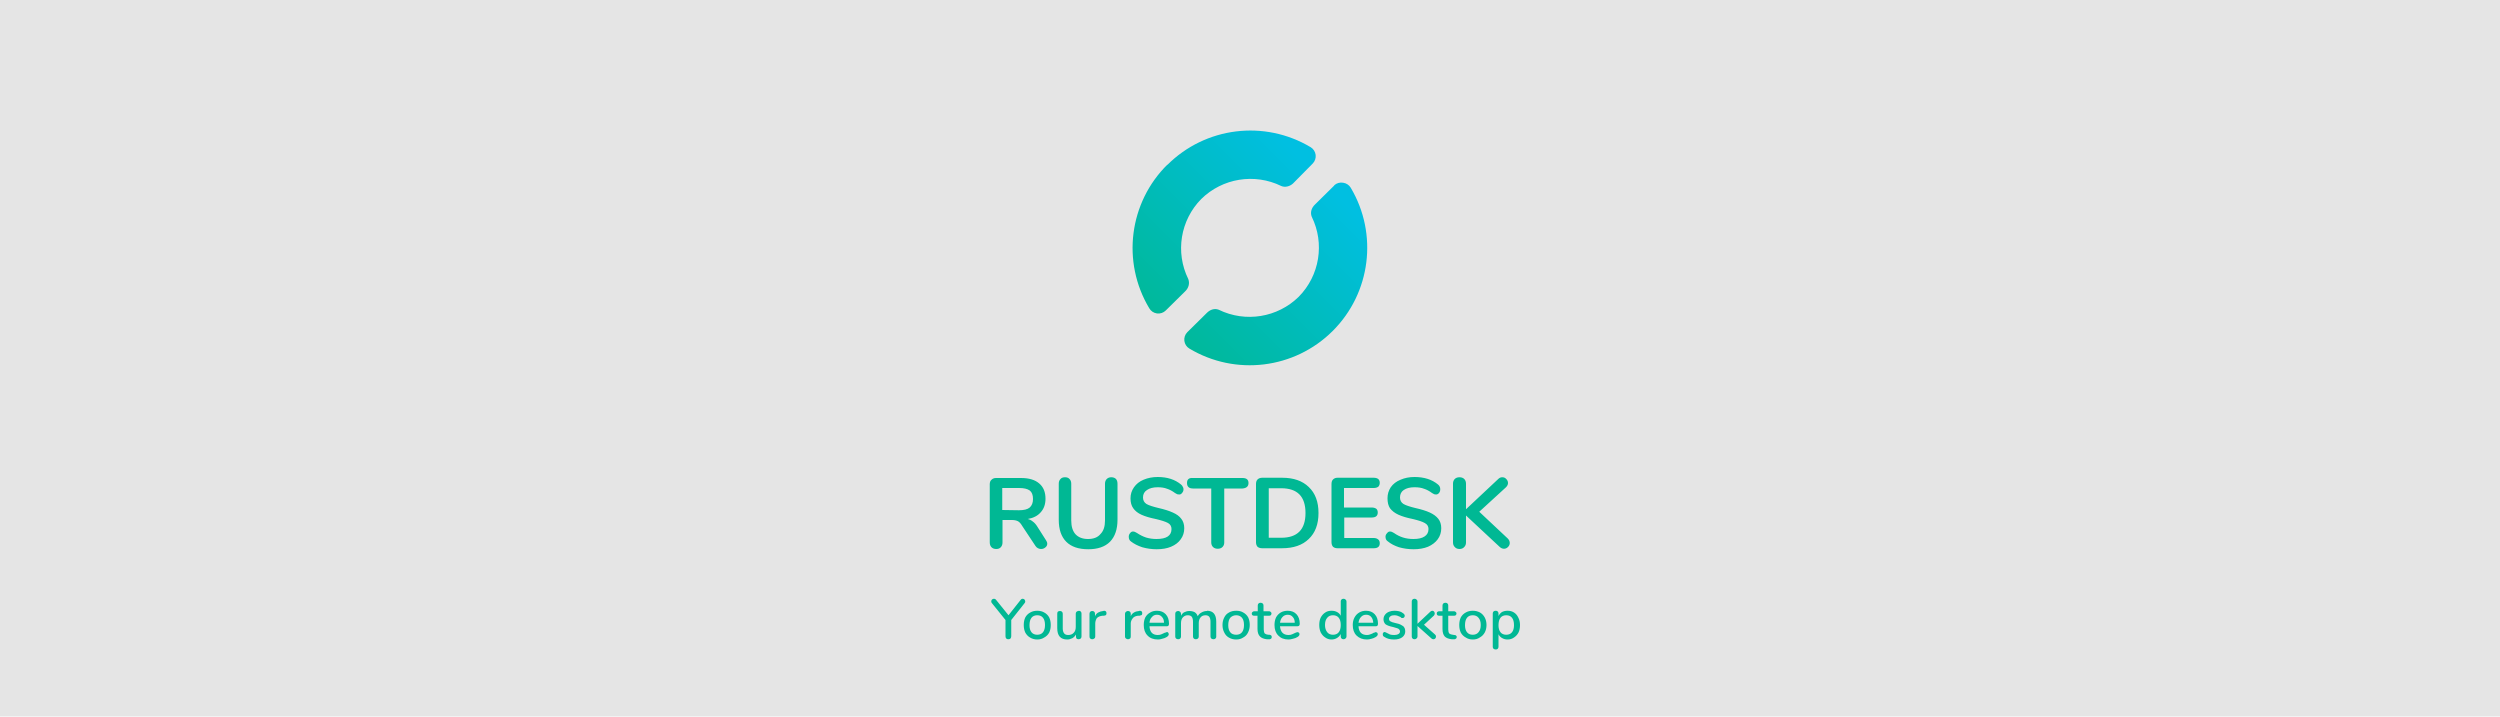
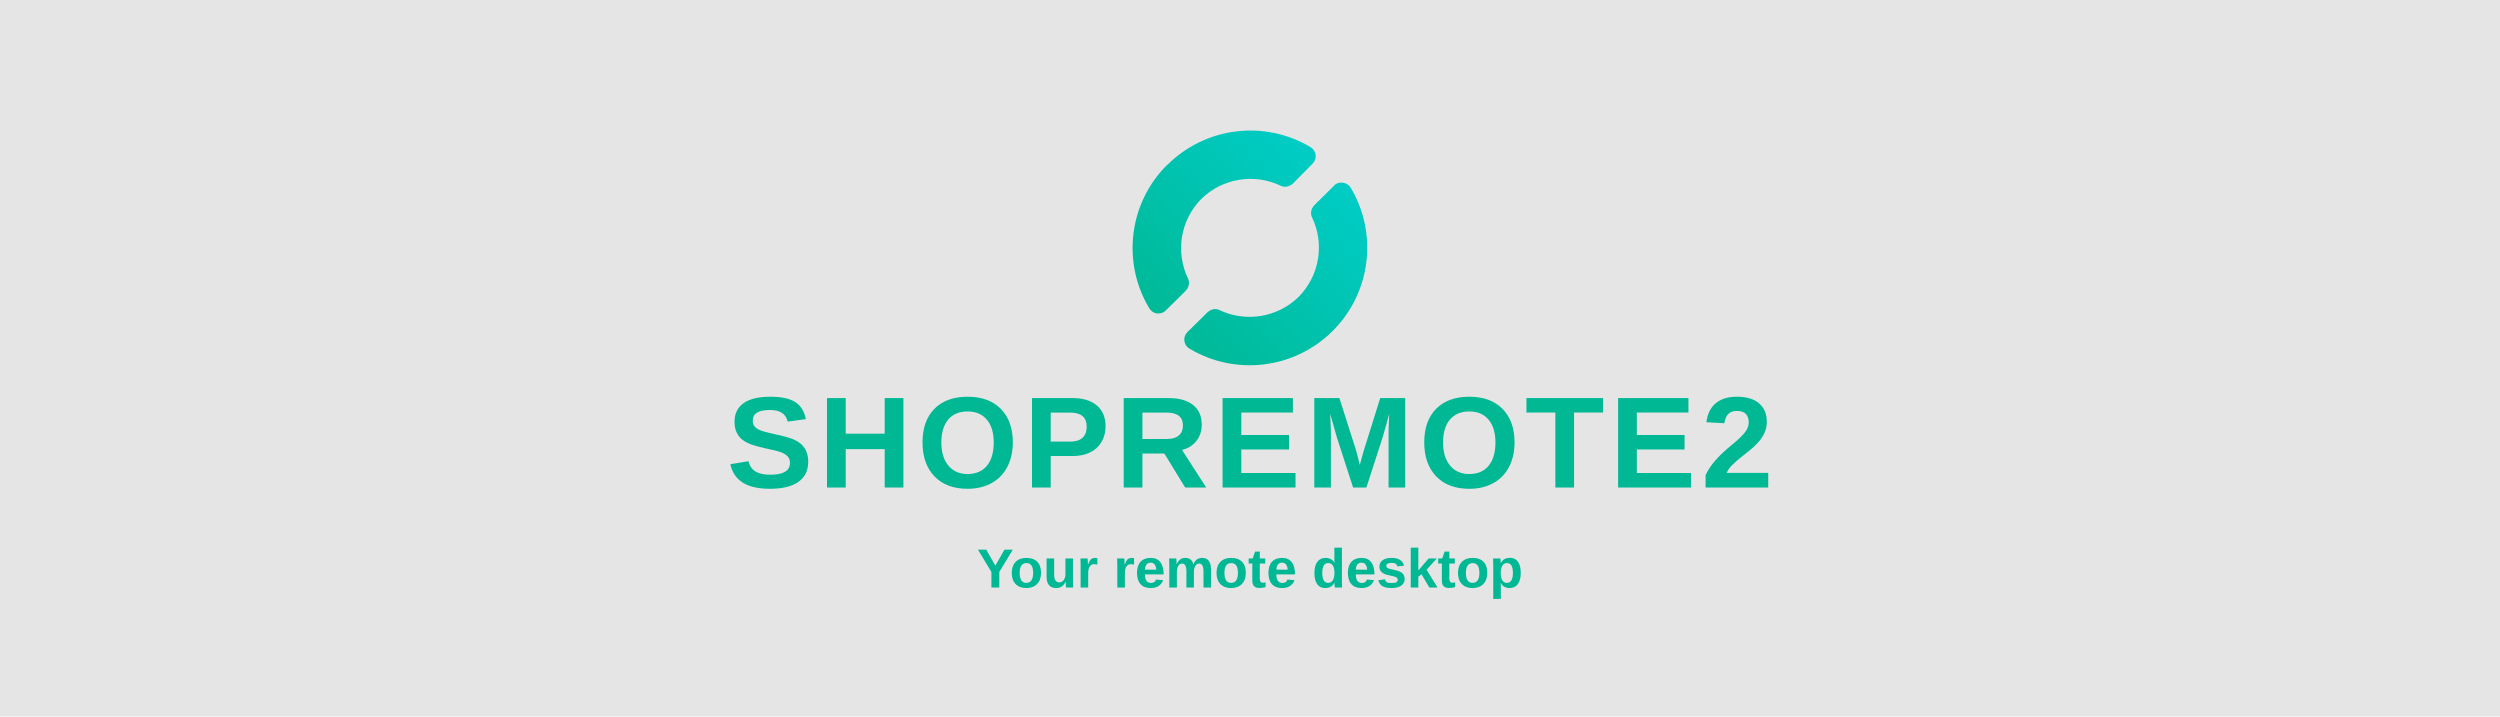
- <svg xmlns="http://www.w3.org/2000/svg" xmlns:xlink="http://www.w3.org/1999/xlink" xml:space="preserve" width="1000" height="286.6" style="clip-rule:evenodd;fill-rule:evenodd;stroke-linejoin:round;stroke-miterlimit:1.414">
-   <path d="M0 0h1000v286.6H0z" style="opacity:1;fill:#e5e5e5;fill-opacity:1;fill-rule:evenodd;stroke:none;stroke-width:.143px;stroke-linecap:butt;stroke-linejoin:miter;stroke-miterlimit:4;stroke-dasharray:none;stroke-dashoffset:0;stroke-opacity:1;marker:none" />
+ <svg xmlns="http://www.w3.org/2000/svg" xml:space="preserve" width="1000" height="286.6" viewBox="0 0 1000 286.6">
  <defs>
-     <linearGradient xlink:href="#a" id="c" x1=".1" x2=".8" y1=".9" y2=".2" gradientTransform="matrix(94.00173 0 0 93.99768 453 52.2)" gradientUnits="userSpaceOnUse" />
-     <linearGradient id="a" x1=".1" x2=".8" y1=".9" y2=".2" gradientTransform="matrix(26.301 0 0 26.331 90.7 911.8)" gradientUnits="userSpaceOnUse">
-       <stop offset="0" stop-color="#004ba6" style="stop-color:#00B894;stop-opacity:1" />
-       <stop offset="1" stop-color="#00bfe1" style="stop-color:#00bfe1;stop-opacity:1" />
+     <linearGradient id="grad1" x1="0%" y1="100%" x2="100%" y2="0%">
+       <stop offset="0%" style="stop-color:#00B894;stop-opacity:1" />
+       <stop offset="100%" style="stop-color:#00CEC9;stop-opacity:1" />
    </linearGradient>
-     <path id="b" d="M412.8 154.2h247V204h-247z" />
+     <linearGradient id="grad2" x1="0%" y1="0%" x2="100%" y2="100%">
+       <stop offset="0%" style="stop-color:#00B894;stop-opacity:1" />
+       <stop offset="100%" style="stop-color:#00CEC9;stop-opacity:1" />
+     </linearGradient>
  </defs>
-   <g style="clip-rule:evenodd;fill-rule:evenodd;stroke-linejoin:round;stroke-miterlimit:1.414">
-     <g style="font-size:40px;line-height:1.25;white-space:pre;shape-inside:url(#b);fill:#00B894" transform="translate(-20 28.7)">
-       <path d="M438.4 187.4q.5.7.5 1.4 0 .9-.8 1.5-.7.6-1.7.6-.6 0-1.2-.3t-1-.9l-5.3-8q-.8-1.4-1.7-1.9-1-.5-2.4-.5H421v9q0 1.2-.7 1.9-.6.7-1.8.7-1.2 0-1.9-.7t-.7-2V165q0-1.2.7-1.8.7-.7 1.8-.7h10q4.8 0 7.3 2.2 2.5 2.1 2.5 6.1 0 3.3-1.9 5.4-1.8 2.1-5.2 2.7 1.2.3 2 1 1 .7 1.8 2zm-10.8-12q3 0 4.3-1.1 1.3-1.2 1.3-3.4 0-2.4-1.3-3.4-1.4-1-4.3-1h-6.7v8.8zm27.7 15.6q-5.8 0-8.8-3-3-3-3-8.8v-14.4q0-1.2.7-1.9.6-.7 1.8-.7 1.2 0 1.8.7.7.7.7 1.9v14.7q0 3.6 1.7 5.5 1.8 1.9 5 1.9 3.4 0 5-2 1.8-1.8 1.8-5.4v-14.7q0-1.2.7-1.9t1.8-.7q1.2 0 1.9.7.6.7.6 1.9v14.4q0 5.7-3 8.8-3 3-8.7 3zm27.4 0q-3 0-5.8-.8-2.7-.9-4.5-2.3-.9-.6-.9-1.9 0-.8.5-1.4.5-.7 1.2-.7t1.6.6q1.8 1.2 3.6 1.8 2 .6 4.2.6 3 0 4.5-1t1.5-3q0-1.6-1.4-2.4-1.5-.8-4.9-1.6-3.5-.7-5.7-1.7t-3.3-2.6q-1.1-1.5-1.1-4 0-2.4 1.4-4.4 1.4-2 3.8-3 2.6-1.1 5.7-1.1 5.7 0 9.3 3 .5.4.7.9.3.4.3 1 0 .9-.6 1.5-.4.6-1.1.6l-.8-.1-.9-.5q-1.6-1.2-3.2-1.7-1.5-.6-3.7-.6-2.7 0-4.3 1.1-1.6 1-1.6 3 0 1.7 1.4 2.6 1.4.8 4.8 1.6 3.5.8 5.7 1.8 2.3 1 3.4 2.5 1.2 1.5 1.2 3.8 0 2.5-1.4 4.4-1.3 1.9-3.9 3-2.4 1-5.7 1zm24.4-.2q-1.2 0-1.9-.7t-.7-1.8v-21.6h-7.3q-2.4 0-2.4-2.2t2.4-2H517q2.4 0 2.4 2t-2.4 2.2h-7.3v21.6q0 1.1-.7 1.8t-1.9.7zm17.8-.2q-1.2 0-1.9-.6-.6-.7-.6-1.8v-23.3q0-1.2.6-1.8.7-.7 1.9-.7h8q6.8 0 10.6 3.7 3.9 3.7 3.9 10.4t-3.9 10.4q-3.8 3.7-10.7 3.7zm7.6-4.2q9.7 0 9.7-9.9t-9.7-9.9h-5v19.8zm22.5 4.2q-1.1 0-1.8-.6-.6-.7-.6-1.8v-23.3q0-1.2.6-1.8.7-.7 1.8-.7h14.5q1.1 0 1.8.5.6.6.6 1.5 0 1-.6 1.6-.7.5-1.8.5h-11.9v7.8h11q1.2 0 1.9.5.6.5.6 1.5t-.6 1.5-1.8.5h-11v8.2h11.8q1.1 0 1.8.6.6.5.6 1.5t-.6 1.5-1.8.5zm30.5.4q-3.1 0-5.9-.8-2.7-.9-4.4-2.3-1-.6-1-1.9 0-.8.6-1.4.5-.7 1.2-.7t1.6.6q1.7 1.2 3.6 1.8 1.9.6 4.2.6 2.9 0 4.4-1 1.6-1 1.6-3 0-1.6-1.5-2.4-1.4-.8-4.8-1.6-3.5-.7-5.7-1.7t-3.4-2.6q-1-1.5-1-4 0-2.4 1.3-4.4 1.4-2 3.9-3 2.5-1.1 5.6-1.1 5.8 0 9.4 3 .5.4.7.9.2.4.2 1 0 .9-.5 1.5t-1.2.6l-.7-.1-.9-.5q-1.6-1.2-3.2-1.7-1.5-.6-3.8-.6-2.7 0-4.3 1.1-1.5 1-1.5 3 0 1.7 1.4 2.6 1.4.8 4.7 1.6 3.6.8 5.8 1.8 2.2 1 3.4 2.5 1.2 1.5 1.2 3.8 0 2.5-1.4 4.4-1.4 1.9-3.9 3-2.5 1-5.7 1zm37.6-4.3q.8.8.8 1.8 0 .9-.7 1.6-.7.7-1.6.7-1 0-1.9-.9l-13.3-12.4v10.8q0 1.1-.7 1.8-.7.8-1.9.8t-1.9-.8q-.7-.7-.7-1.8v-23.5q0-1.2.7-1.9t1.9-.7q1.2 0 1.9.7t.7 1.9V175l12.9-12.1q.7-.7 1.6-.7 1 0 1.6.7.7.7.7 1.6t-.8 1.7l-10.7 9.8z" aria-label="RUSTDESK" style="font-weight:700;font-family:Nunito;-inkscape-font-specification:&quot;Nunito Bold&quot;" />
-     </g>
-     <g style="font-size:22.667px;line-height:1.25;fill:#00B894">
-       <path d="M390.8 212.4q.3-.4.7-.4.5 0 .8.3.3.4.3.8t-.3.7l-5.3 6.7v6.5q0 .6-.4 1-.3.2-.8.2t-.8-.3q-.3-.3-.3-.9v-6.5l-5.4-6.7q-.3-.3-.3-.7 0-.5.3-.8.4-.3.8-.3.5 0 .8.4l5 6.2zm6.6 15.9q-1.6 0-2.9-.8-1.2-.7-1.9-2-.6-1.3-.6-3t.6-3q.7-1.3 2-2 1.2-.7 2.8-.7t2.8.7q1.3.7 2 2 .6 1.3.6 3t-.6 3q-.7 1.3-2 2-1.2.8-2.8.8zm0-1.9q1.5 0 2.3-1 .8-1 .8-2.9t-.8-2.9q-.8-1-2.3-1t-2.3 1q-.8 1-.8 3 0 1.8.8 2.8.8 1 2.3 1zm16.5-9.6q.6 0 .9.3.3.3.3.8v9.2q0 .5-.3.8-.4.3-.9.3t-.8-.3q-.2-.3-.2-.7v-.9q-.6 1-1.5 1.5-1 .5-2 .5-4 0-4-4.5V218q0-.5.2-.8.3-.3.9-.3.5 0 .8.3.3.3.3.8v5.9q0 1.3.6 2 .5.6 1.6.6 1.4 0 2.2-.9.8-.8.8-2.3V218q0-.5.3-.8.3-.3.8-.3zm10.2 0q1 0 1 1 0 .4-.2.7-.2.2-.9.3h-.6q-1.5.2-2.2 1-.6 1-.6 2.1v5.2q0 .6-.4.8-.3.3-.8.3t-.8-.3q-.3-.2-.3-.8V218q0-.5.3-.8.3-.3.8-.3t.8.3q.3.3.3.8v1q.4-1 1.3-1.5t2-.6zm14.3 0q1 0 1 1 0 .4-.2.7l-.9.3h-.7q-1.4.2-2 1-.8 1-.8 2.1v5.2q0 .6-.3.8-.3.3-.8.3t-.8-.3q-.4-.2-.4-.8V218q0-.5.4-.8.3-.3.8-.3t.8.3q.3.3.3.8v1q.4-1 1.3-1.5.8-.5 2-.6zm10.9 8.5q.3 0 .5.3.2.2.2.6 0 .6-.8 1.1-.8.5-1.8.7-.9.3-1.7.3-2.7 0-4.2-1.6-1.5-1.5-1.5-4.2 0-1.7.6-3 .7-1.3 2-2 1.1-.7 2.7-.7 2.2 0 3.5 1.4 1.3 1.4 1.3 3.8 0 1-.8 1h-7q.2 3.5 3.3 3.5.9 0 1.5-.3l1.3-.6.4-.1.5-.2zm-4-6.9q-1.3 0-2 .9-.9.8-1 2.3h5.8q0-1.5-.8-2.3-.7-.9-2-.9zm20-1.6q3.7 0 3.7 4.4v6q0 .4-.3.7-.3.3-.8.3t-.9-.3q-.3-.3-.3-.8v-5.9q0-1.3-.5-2-.5-.6-1.5-.6-1.3 0-2 .9-.7.8-.7 2.3v5.3q0 .5-.3.8-.4.3-.9.3t-.8-.3q-.3-.3-.3-.8v-5.9q0-1.3-.5-2-.5-.6-1.6-.6-1.2 0-2 .9-.7.8-.7 2.3v5.3q0 .5-.3.8-.3.3-.8.3t-.9-.3q-.3-.3-.3-.8V218q0-.5.3-.8.4-.3.9-.3.4 0 .7.3.4.3.4.8v.8q.5-1 1.3-1.4 1-.5 2-.5 1.3 0 2.2.5.8.5 1.2 1.6.5-1 1.5-1.5 1-.6 2.2-.6zm11.7 11.5q-1.7 0-3-.8-1.2-.7-1.8-2-.7-1.3-.7-3t.7-3q.6-1.3 1.9-2 1.2-.7 2.9-.7t2.8.7q1.3.7 2 2 .6 1.3.6 3t-.7 3q-.6 1.3-1.9 2-1.2.8-2.8.8zm0-1.9q1.5 0 2.3-1 .8-1 .8-2.9t-.8-2.9q-.9-1-2.3-1t-2.4 1q-.8 1-.8 3 0 1.8.8 2.8.8 1 2.4 1zm13.3 0q.5.1.7.3.2.2.2.6 0 .5-.3.7-.4.3-1 .2h-.7q-1.8-.2-2.7-1.1-1-1-1-3v-5.3h-1.3q-1 0-1-.9 0-.4.3-.6.3-.3.7-.3h1.4v-2.3q0-.5.3-.8.3-.3.8-.3t.9.3q.3.3.3.8v2.3h2.2q.5 0 .7.3.3.2.3.6 0 .4-.3.7-.2.2-.7.2H488v5.5q0 1 .4 1.6.5.4 1.4.5zm11.2-1q.4 0 .6.2.2.2.2.6 0 .6-.8 1.1-.8.5-1.8.7-1 .3-1.8.3-2.6 0-4.1-1.6-1.5-1.5-1.5-4.2 0-1.7.6-3 .7-1.3 1.9-2t2.8-.7q2.2 0 3.5 1.4 1.3 1.4 1.3 3.8 0 1-.9 1h-7q.3 3.5 3.4 3.5.9 0 1.5-.3l1.3-.6.3-.1.5-.2zm-3.9-7q-1.3 0-2.1.9-.8.8-1 2.3h5.9q0-1.5-.8-2.3-.7-.9-2-.9zm22.3-6.4q.5 0 .8.3.4.3.4.8v14q0 .5-.4.8-.3.3-.8.3t-.8-.3q-.3-.3-.3-.8v-1q-.5 1-1.5 1.6-1 .6-2.2.6-1.4 0-2.5-.8-1.1-.7-1.8-2-.6-1.3-.6-3 0-1.8.6-3 .7-1.3 1.8-2 1-.7 2.5-.7 1.3 0 2.2.5 1 .5 1.5 1.5V213q0-.4.3-.7.3-.3.8-.3zm-4.2 14.4q1.5 0 2.3-1 .8-1 .8-2.9t-.8-2.9q-.8-1-2.3-1t-2.3 1q-.9 1-.9 2.9 0 1.8.9 2.9.8 1 2.3 1zm17.2-1q.3 0 .5.2t.2.6q0 .6-.8 1.1-.8.5-1.7.7-1 .3-1.8.3-2.6 0-4.2-1.6-1.5-1.5-1.5-4.2 0-1.7.7-3t1.9-2q1.2-.7 2.7-.7 2.2 0 3.5 1.4 1.3 1.4 1.3 3.8 0 1-.8 1h-7q.2 3.5 3.4 3.5.8 0 1.4-.3.7-.2 1.3-.6l.4-.1.5-.2zm-4-7q-1.2 0-2 .9-.8.8-1 2.3h5.9q-.1-1.5-.8-2.3-.7-.9-2-.9zm11.2 9.9q-2.3 0-3.8-1-.4-.2-.6-.5l-.1-.6q0-.4.2-.6.2-.3.5-.3t1 .4l1.2.6q.7.2 1.7.2t1.7-.4q.6-.4.6-1 0-.5-.3-.8-.2-.3-.8-.5l-1.7-.5q-2-.4-3-1.1-.8-.8-.8-2 0-1 .6-1.8t1.6-1.2q1-.4 2.2-.4 1 0 1.8.2.9.2 1.5.7.8.5.8 1.1 0 .4-.3.7-.2.2-.5.2h-.4q-.2 0-.5-.4l-1.2-.5q-.5-.2-1.3-.2-1 0-1.5.4-.6.4-.6 1 0 .7.5 1 .6.4 2 .7 1.6.3 2.4.8.9.4 1.2 1 .4.6.4 1.5 0 1.5-1.2 2.4-1.2.9-3.3.9zm16.4-2q.4.3.4.8t-.3.8q-.3.3-.7.3-.5 0-.8-.3l-5.6-5v4.2q0 .5-.4.8-.3.3-.8.3t-.8-.3q-.3-.3-.3-.8v-14q0-.5.3-.8.3-.3.8-.3t.8.3q.4.3.4.8v8.9l5.1-4.8q.4-.4.8-.4t.7.3q.3.4.3.8t-.3.8l-4 3.7zm7.7.2q.5 0 .7.2.3.2.3.6 0 .5-.4.7-.3.3-1 .2h-.6q-1.9-.2-2.8-1.1-.9-1-.9-3v-5.3h-1.3q-1 0-1-.9 0-.4.2-.6.3-.3.8-.3h1.3v-2.3q0-.5.3-.8.3-.3.9-.3.5 0 .8.3.3.3.3.8v2.3h2.3q.4 0 .7.3.3.2.3.6 0 .4-.3.7-.3.2-.7.2h-2.3v5.5q0 1 .4 1.6.5.4 1.4.5zm7.4 1.8q-1.6 0-2.8-.8-1.3-.7-2-2-.6-1.3-.6-3t.6-3q.7-1.3 2-2 1.2-.7 2.8-.7t2.9.7q1.2.7 1.9 2t.7 3q0 1.7-.7 3t-2 2q-1.1.8-2.8.8zm0-1.9q1.5 0 2.3-1 .9-1 .9-2.9t-.9-2.9q-.8-1-2.3-1t-2.3 1q-.8 1-.8 3 0 1.8.8 2.8.8 1 2.3 1zm14-9.6q1.4 0 2.5.7t1.7 2q.7 1.3.7 3 0 1.8-.6 3t-1.8 2q-1.1.8-2.6.8-1.2 0-2.2-.6-.9-.5-1.4-1.5v5q0 .5-.3.8-.3.3-.8.3t-.9-.3q-.3-.3-.3-.8v-13.3q0-.5.3-.8.3-.3.9-.3.5 0 .8.3.3.3.3.8v1q.5-1 1.4-1.6 1-.5 2.2-.5zm-.6 9.6q1.5 0 2.3-1 .8-1 .8-2.8 0-2-.8-3t-2.3-1q-1.5 0-2.3 1-.8 1-.8 3 0 1.8.8 2.8.8 1 2.3 1z" aria-label="Your remote desktop" style="font-weight:600;font-family:Nunito;-inkscape-font-specification:&quot;Nunito Semi-Bold&quot;" transform="translate(17.5 27.5)" />
-     </g>
-   </g>
-   <path fill="url(#b)" d="m533.7 74.2-7.7 7.6c-1.4 1.3-2 3.2-1.3 4.9a28 28 0 0 1-5.2 32 28.1 28.1 0 0 1-32 5.2c-1.7-.7-3.5 0-4.7 1.2l-7.9 7.8a4.2 4.2 0 0 0 .8 6.5 47 47 0 0 0 64.6-64.3 4.2 4.2 0 0 0-3-2 4.2 4.2 0 0 0-3.6 1zM467 65.8a46.9 46.9 0 0 0-7.3 57.5 4.2 4.2 0 0 0 6.6.9l7.7-7.6c1.4-1.3 2-3.2 1.3-5a28 28 0 0 1 5.2-32 28.1 28.1 0 0 1 32-5.2c1.6.7 3.5.1 4.7-1l7.9-8a4.2 4.2 0 0 0-.8-6.5 47 47 0 0 0-57.4 7.1z" style="isolation:isolate;fill:url(#c);stroke-width:.988" />
+   <rect width="1000" height="286.6" fill="#e5e5e5" />
+   <path d="M533.7 74.2l-7.7 7.6c-1.4 1.3-2 3.2-1.3 4.9a28 28 0 01-5.2 32 28.1 28.1 0 01-32 5.2c-1.7-.7-3.5 0-4.7 1.2l-7.9 7.8a4.2 4.2 0 00.8 6.5 47 47 0 0064.6-64.3 4.2 4.2 0 00-3-2 4.2 4.2 0 00-3.6 1z" fill="url(#grad1)" />
+   <path d="M467 65.8a46.9 46.9 0 00-7.3 57.5 4.2 4.2 0 006.6.9l7.7-7.6c1.4-1.3 2-3.2 1.3-5a28 28 0 015.2-32 28.1 28.1 0 0132-5.2c1.6.7 3.5.1 4.7-1l7.9-8a4.2 4.2 0 00-.8-6.5 47 47 0 00-57.4 7.1z" fill="url(#grad1)" />
+   <text x="500" y="195" text-anchor="middle" font-family="'Nunito', 'Arial', sans-serif" font-weight="700" font-size="52" fill="#00B894" letter-spacing="2">SHOPREMOTE2</text>
+   <text x="500" y="235" text-anchor="middle" font-family="'Nunito', 'Arial', sans-serif" font-weight="600" font-size="22" fill="#00B894">Your remote desktop</text>
</svg>
